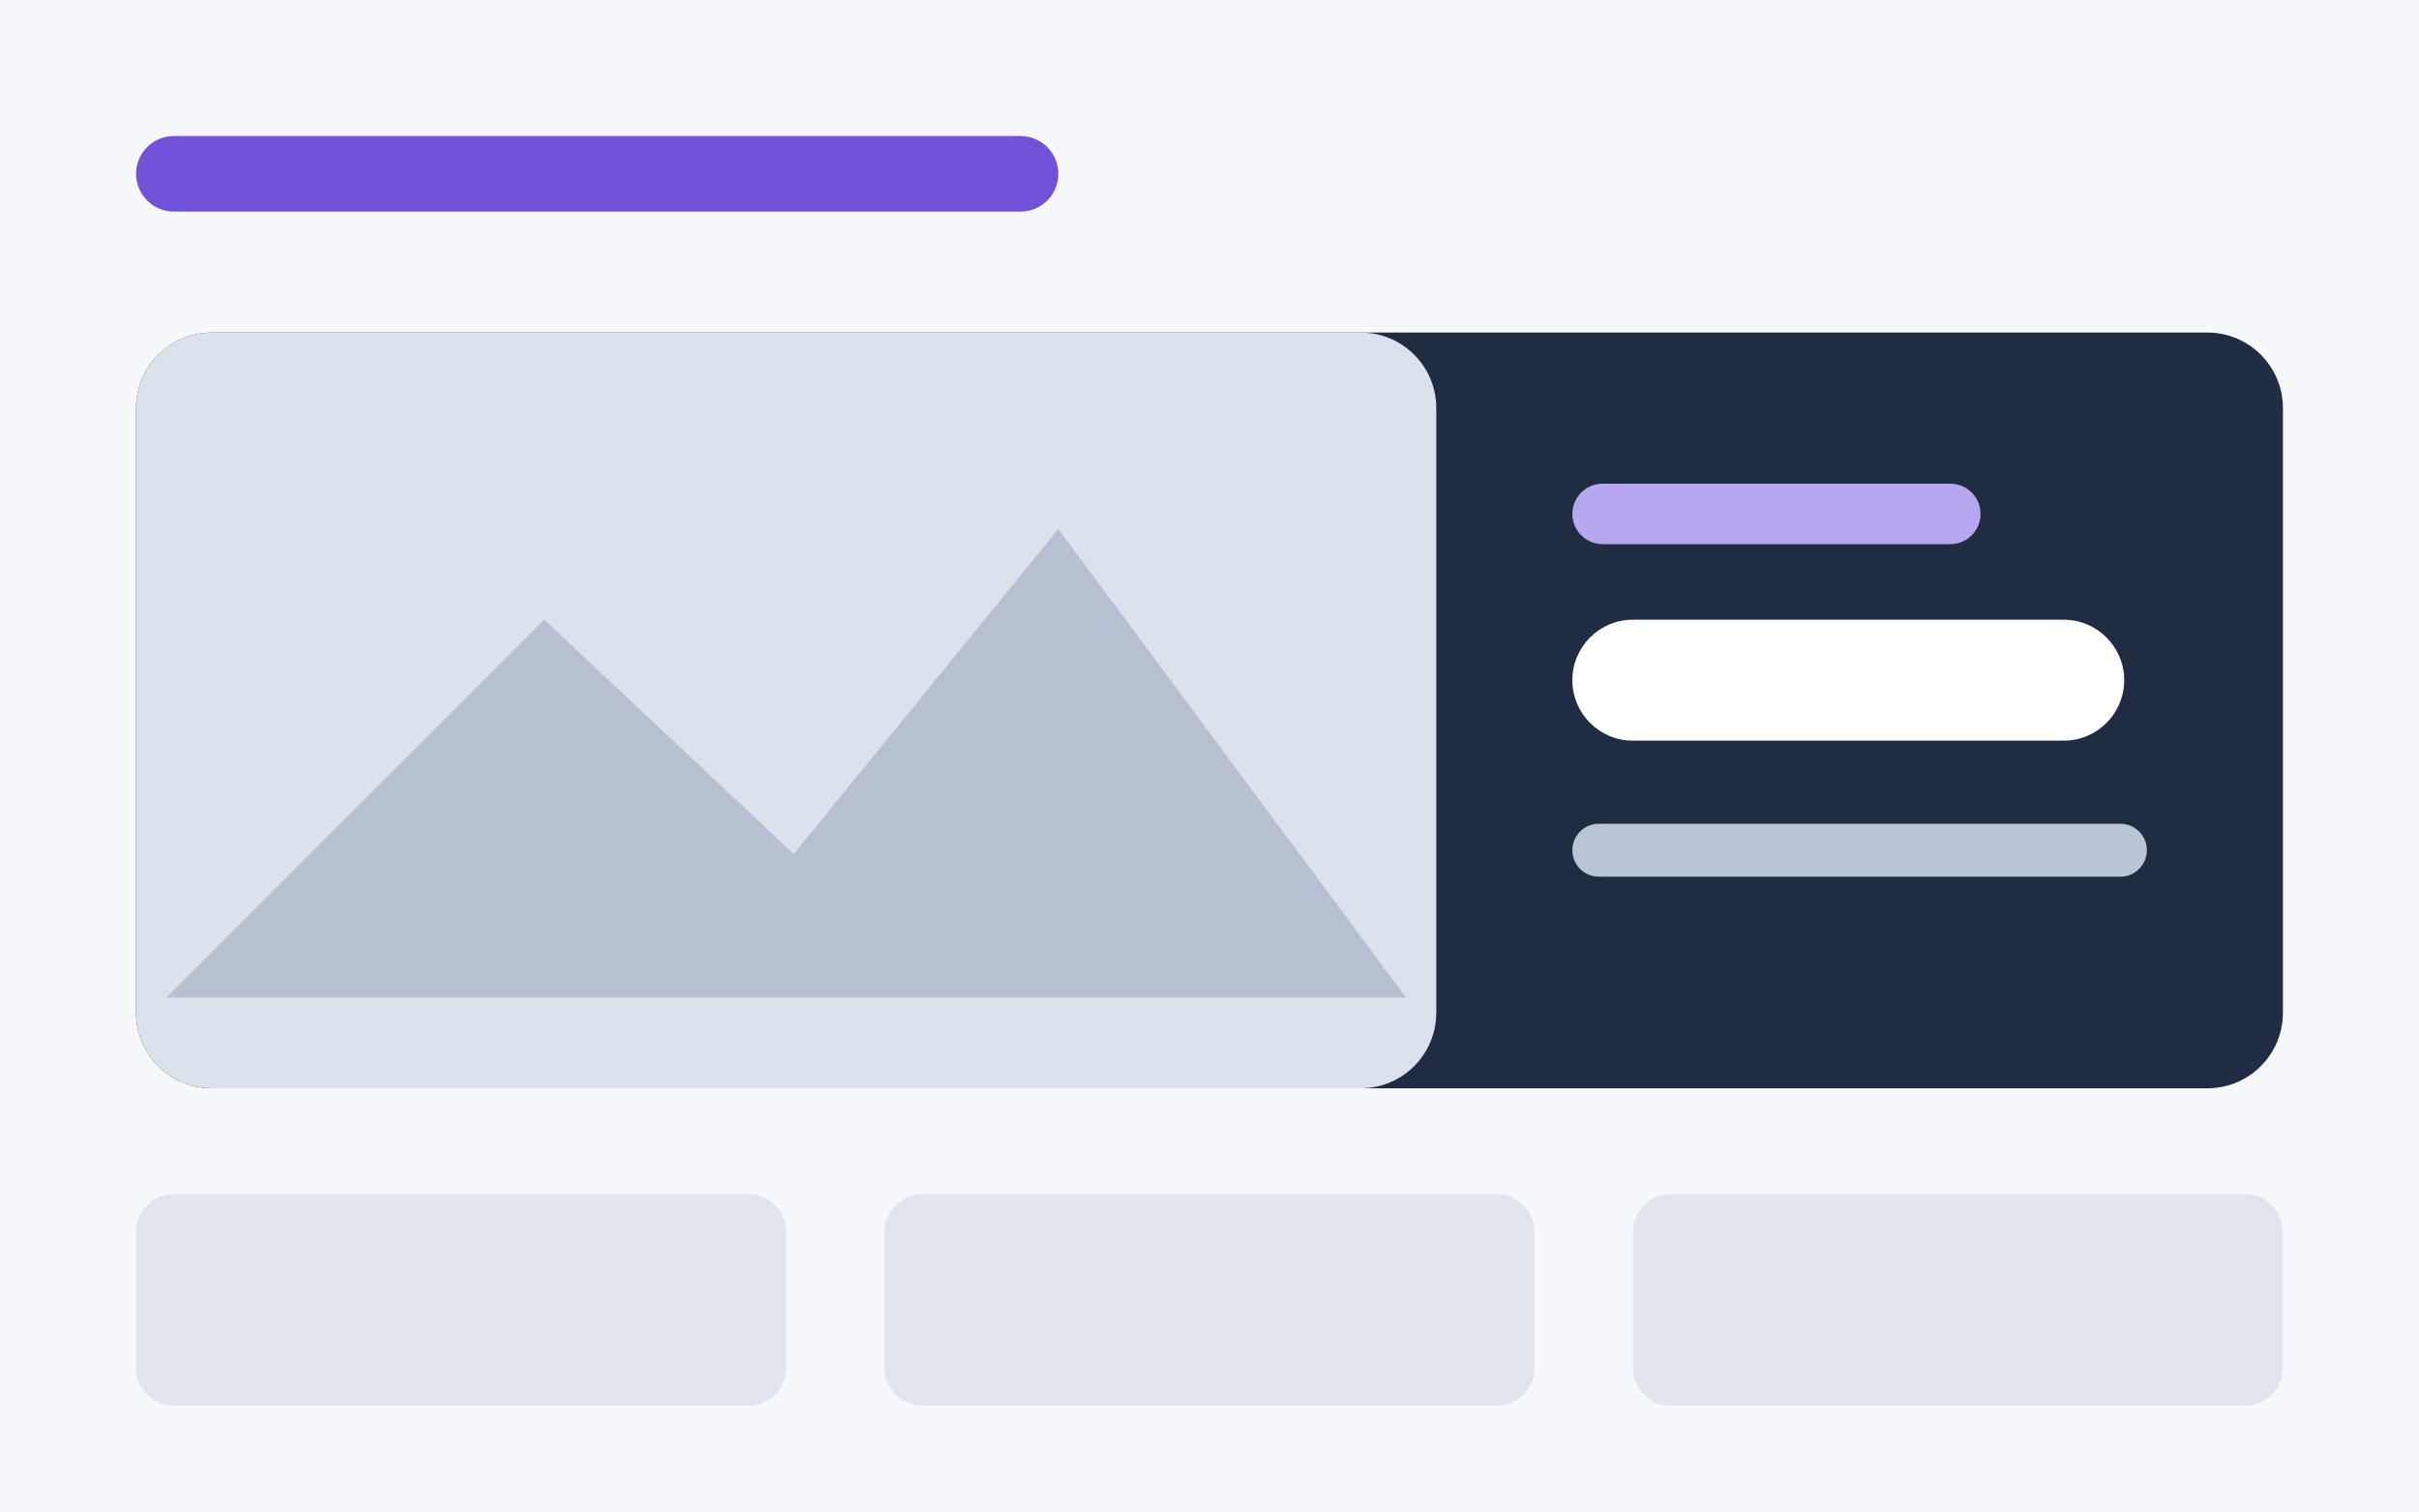
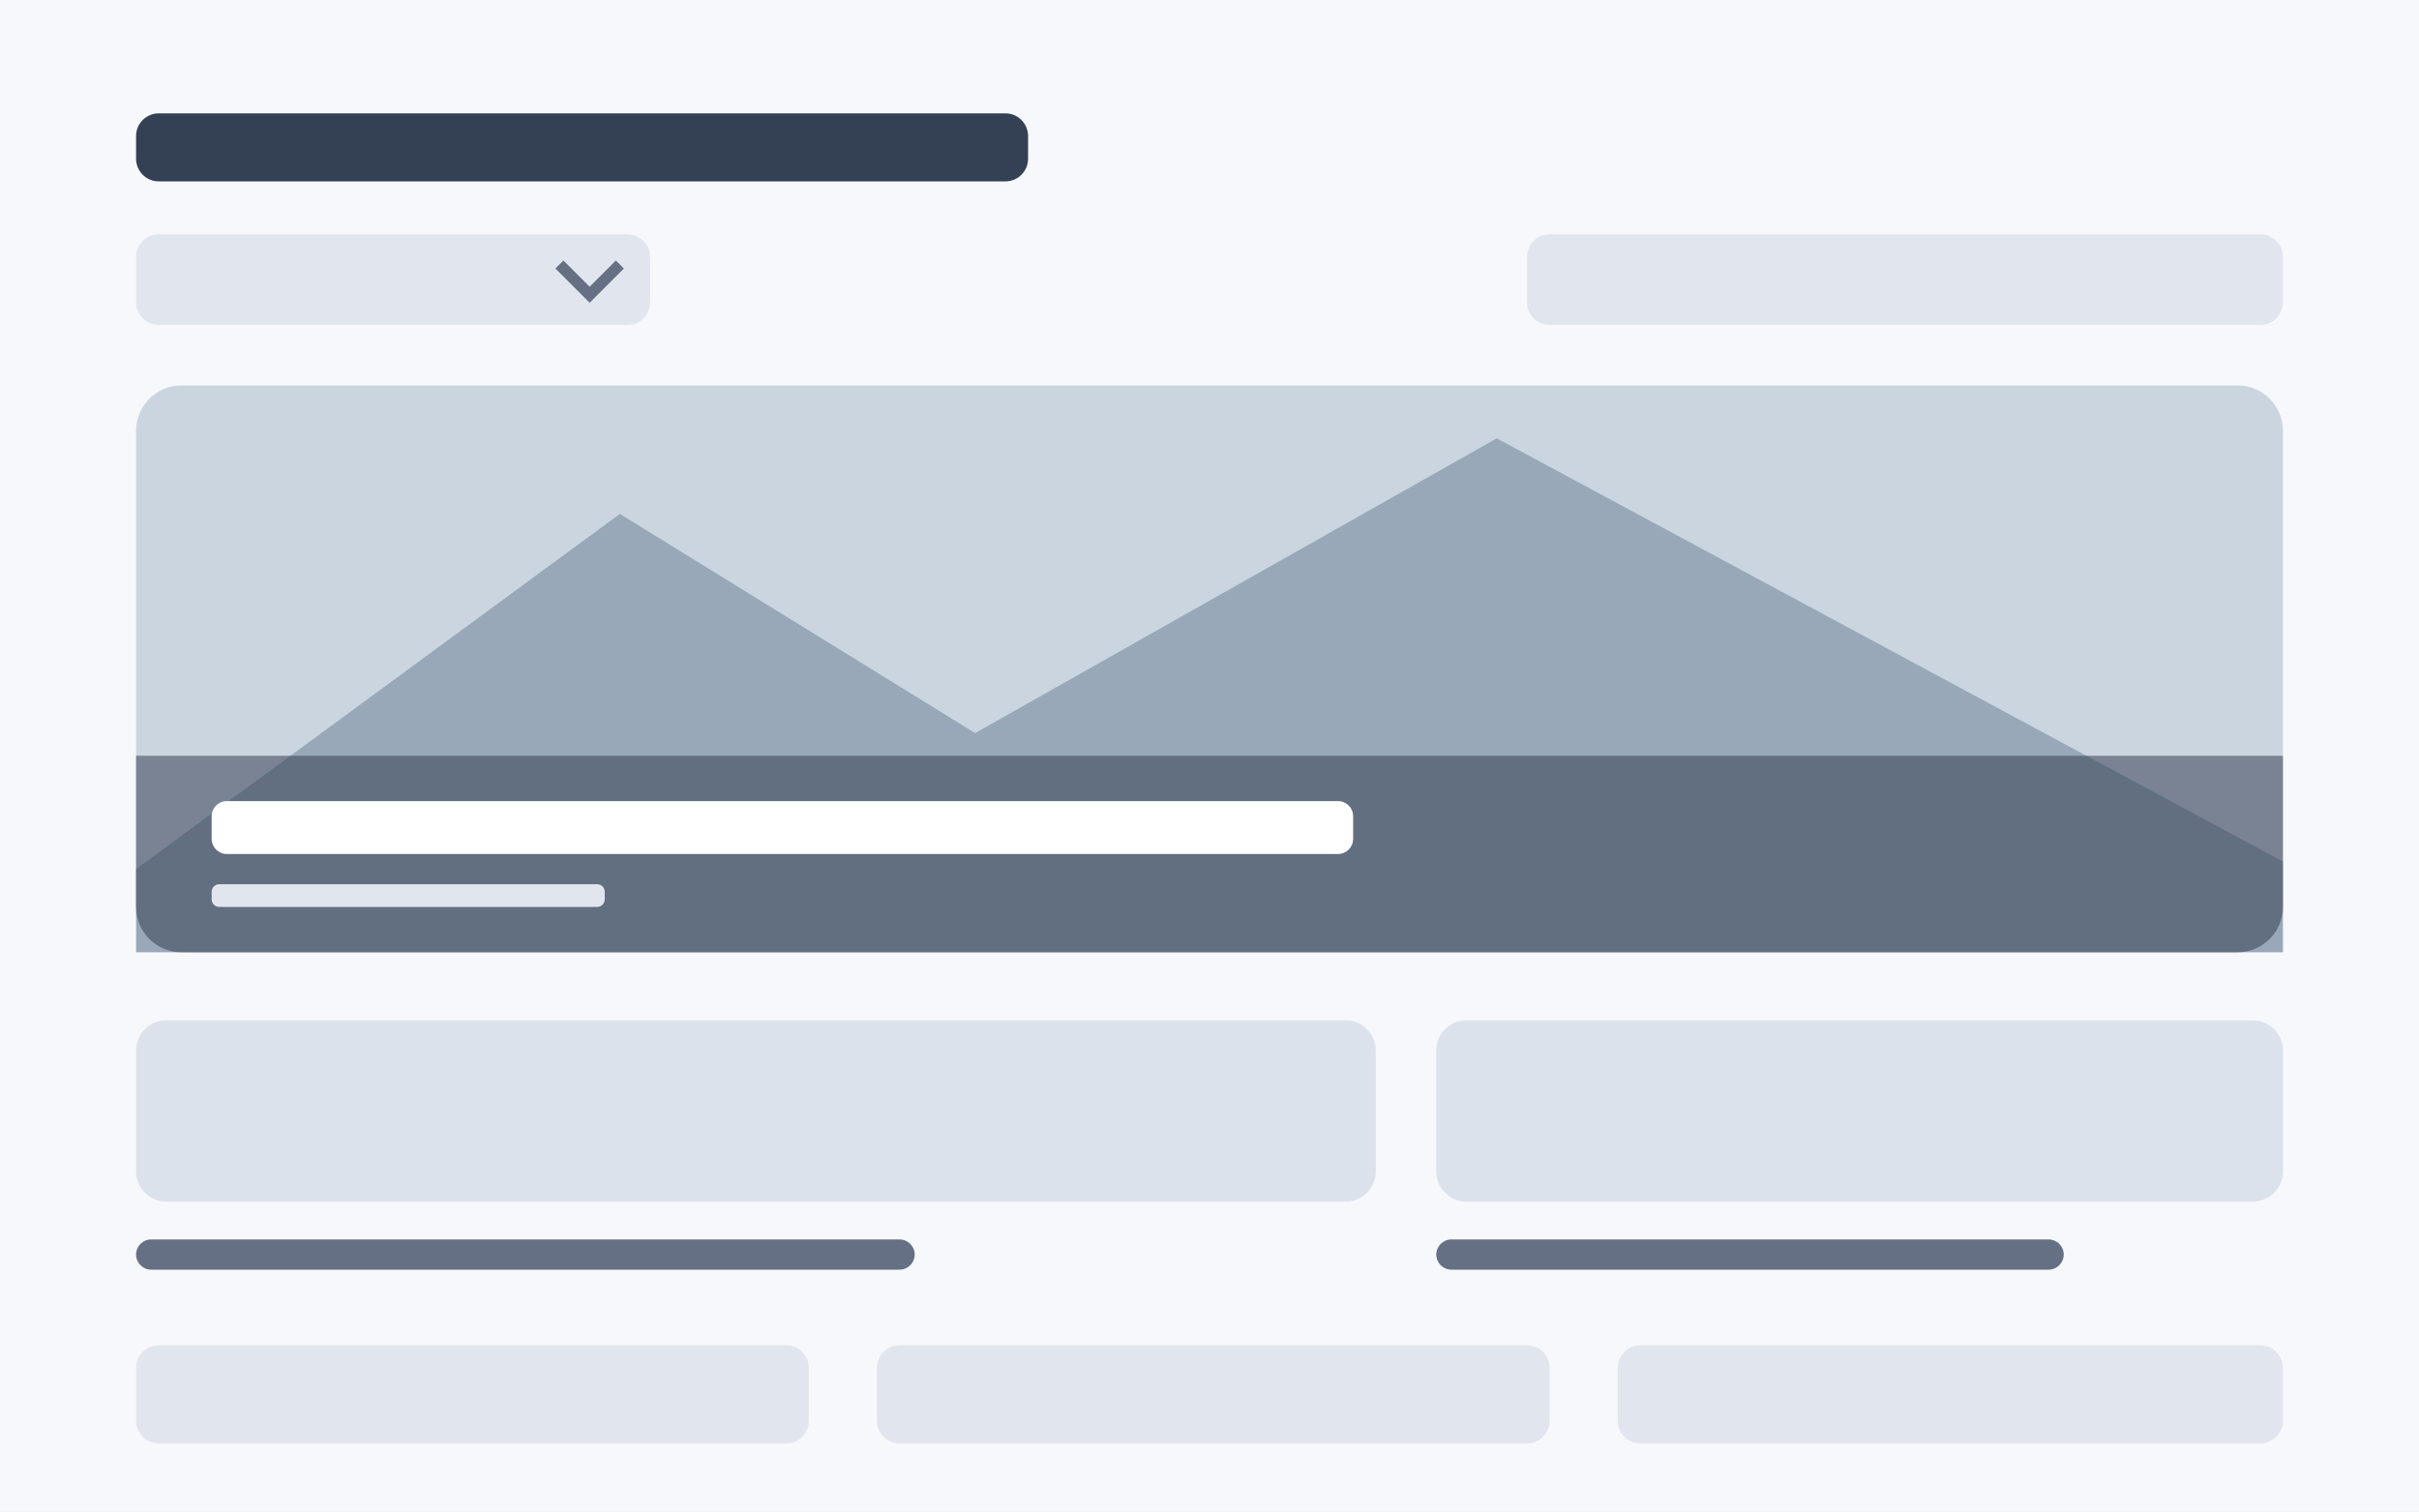
<svg xmlns="http://www.w3.org/2000/svg" viewBox="0 0 320 200" role="img" aria-label="Mosaic Magazine template preview">
  <rect width="320" height="200" fill="#f7f8fc" />
-   <rect x="18" y="18" width="122" height="10" rx="5" fill="#7152d8" />
-   <rect x="18" y="44" width="284" height="100" rx="10" fill="#202c42" />
-   <rect x="18" y="44" width="172" height="100" rx="10" fill="#dce2eb" />
-   <path d="M22 132l50-50 33 31 35-43 46 62z" fill="#b6c0d1" />
-   <rect x="208" y="64" width="54" height="8" rx="4" fill="#b7a7f0" />
-   <rect x="208" y="82" width="73" height="16" rx="8" fill="#ffffff" />
-   <rect x="208" y="109" width="76" height="7" rx="3.5" fill="#b9c4d6" />
+   <rect x="18" y="15" width="118" height="9" rx="3" fill="#344054" />
  <g fill="#e1e6ee">
-     <rect x="18" y="158" width="86" height="28" rx="5" />
-     <rect x="117" y="158" width="86" height="28" rx="5" />
-     <rect x="216" y="158" width="86" height="28" rx="5" />
+     <rect x="18" y="31" width="68" height="12" rx="3" />
+     <rect x="202" y="31" width="100" height="12" rx="3" />
+   </g>
+   <path d="m74 35 4 4 4-4" fill="none" stroke="#667085" stroke-width="1.5" />
+   <rect x="18" y="51" width="284" height="75" rx="6" fill="#cbd5df" />
+   <path d="m18 115 64-47 47 29 69-39 104 56v12H18z" fill="#98a8b8" />
+   <path d="M18 100h284v20a6 6 0 0 1-6 6H24a6 6 0 0 1-6-6z" fill="#344054" opacity=".55" />
+   <rect x="28" y="106" width="151" height="7" rx="2" fill="#ffffff" />
+   <rect x="28" y="117" width="52" height="3" rx="1" fill="#e1e6ee" />
+   <g fill="#dce2eb">
+     <rect x="18" y="135" width="164" height="24" rx="4" />
+     <rect x="190" y="135" width="112" height="24" rx="4" />
+   </g>
+   <g fill="#667085">
+     <rect x="18" y="164" width="103" height="4" rx="2" />
+     <rect x="190" y="164" width="83" height="4" rx="2" />
+   </g>
+   <g fill="#e1e6ee">
+     <rect x="18" y="178" width="89" height="13" rx="3" />
+     <rect x="116" y="178" width="89" height="13" rx="3" />
+     <rect x="214" y="178" width="88" height="13" rx="3" />
  </g>
</svg>
